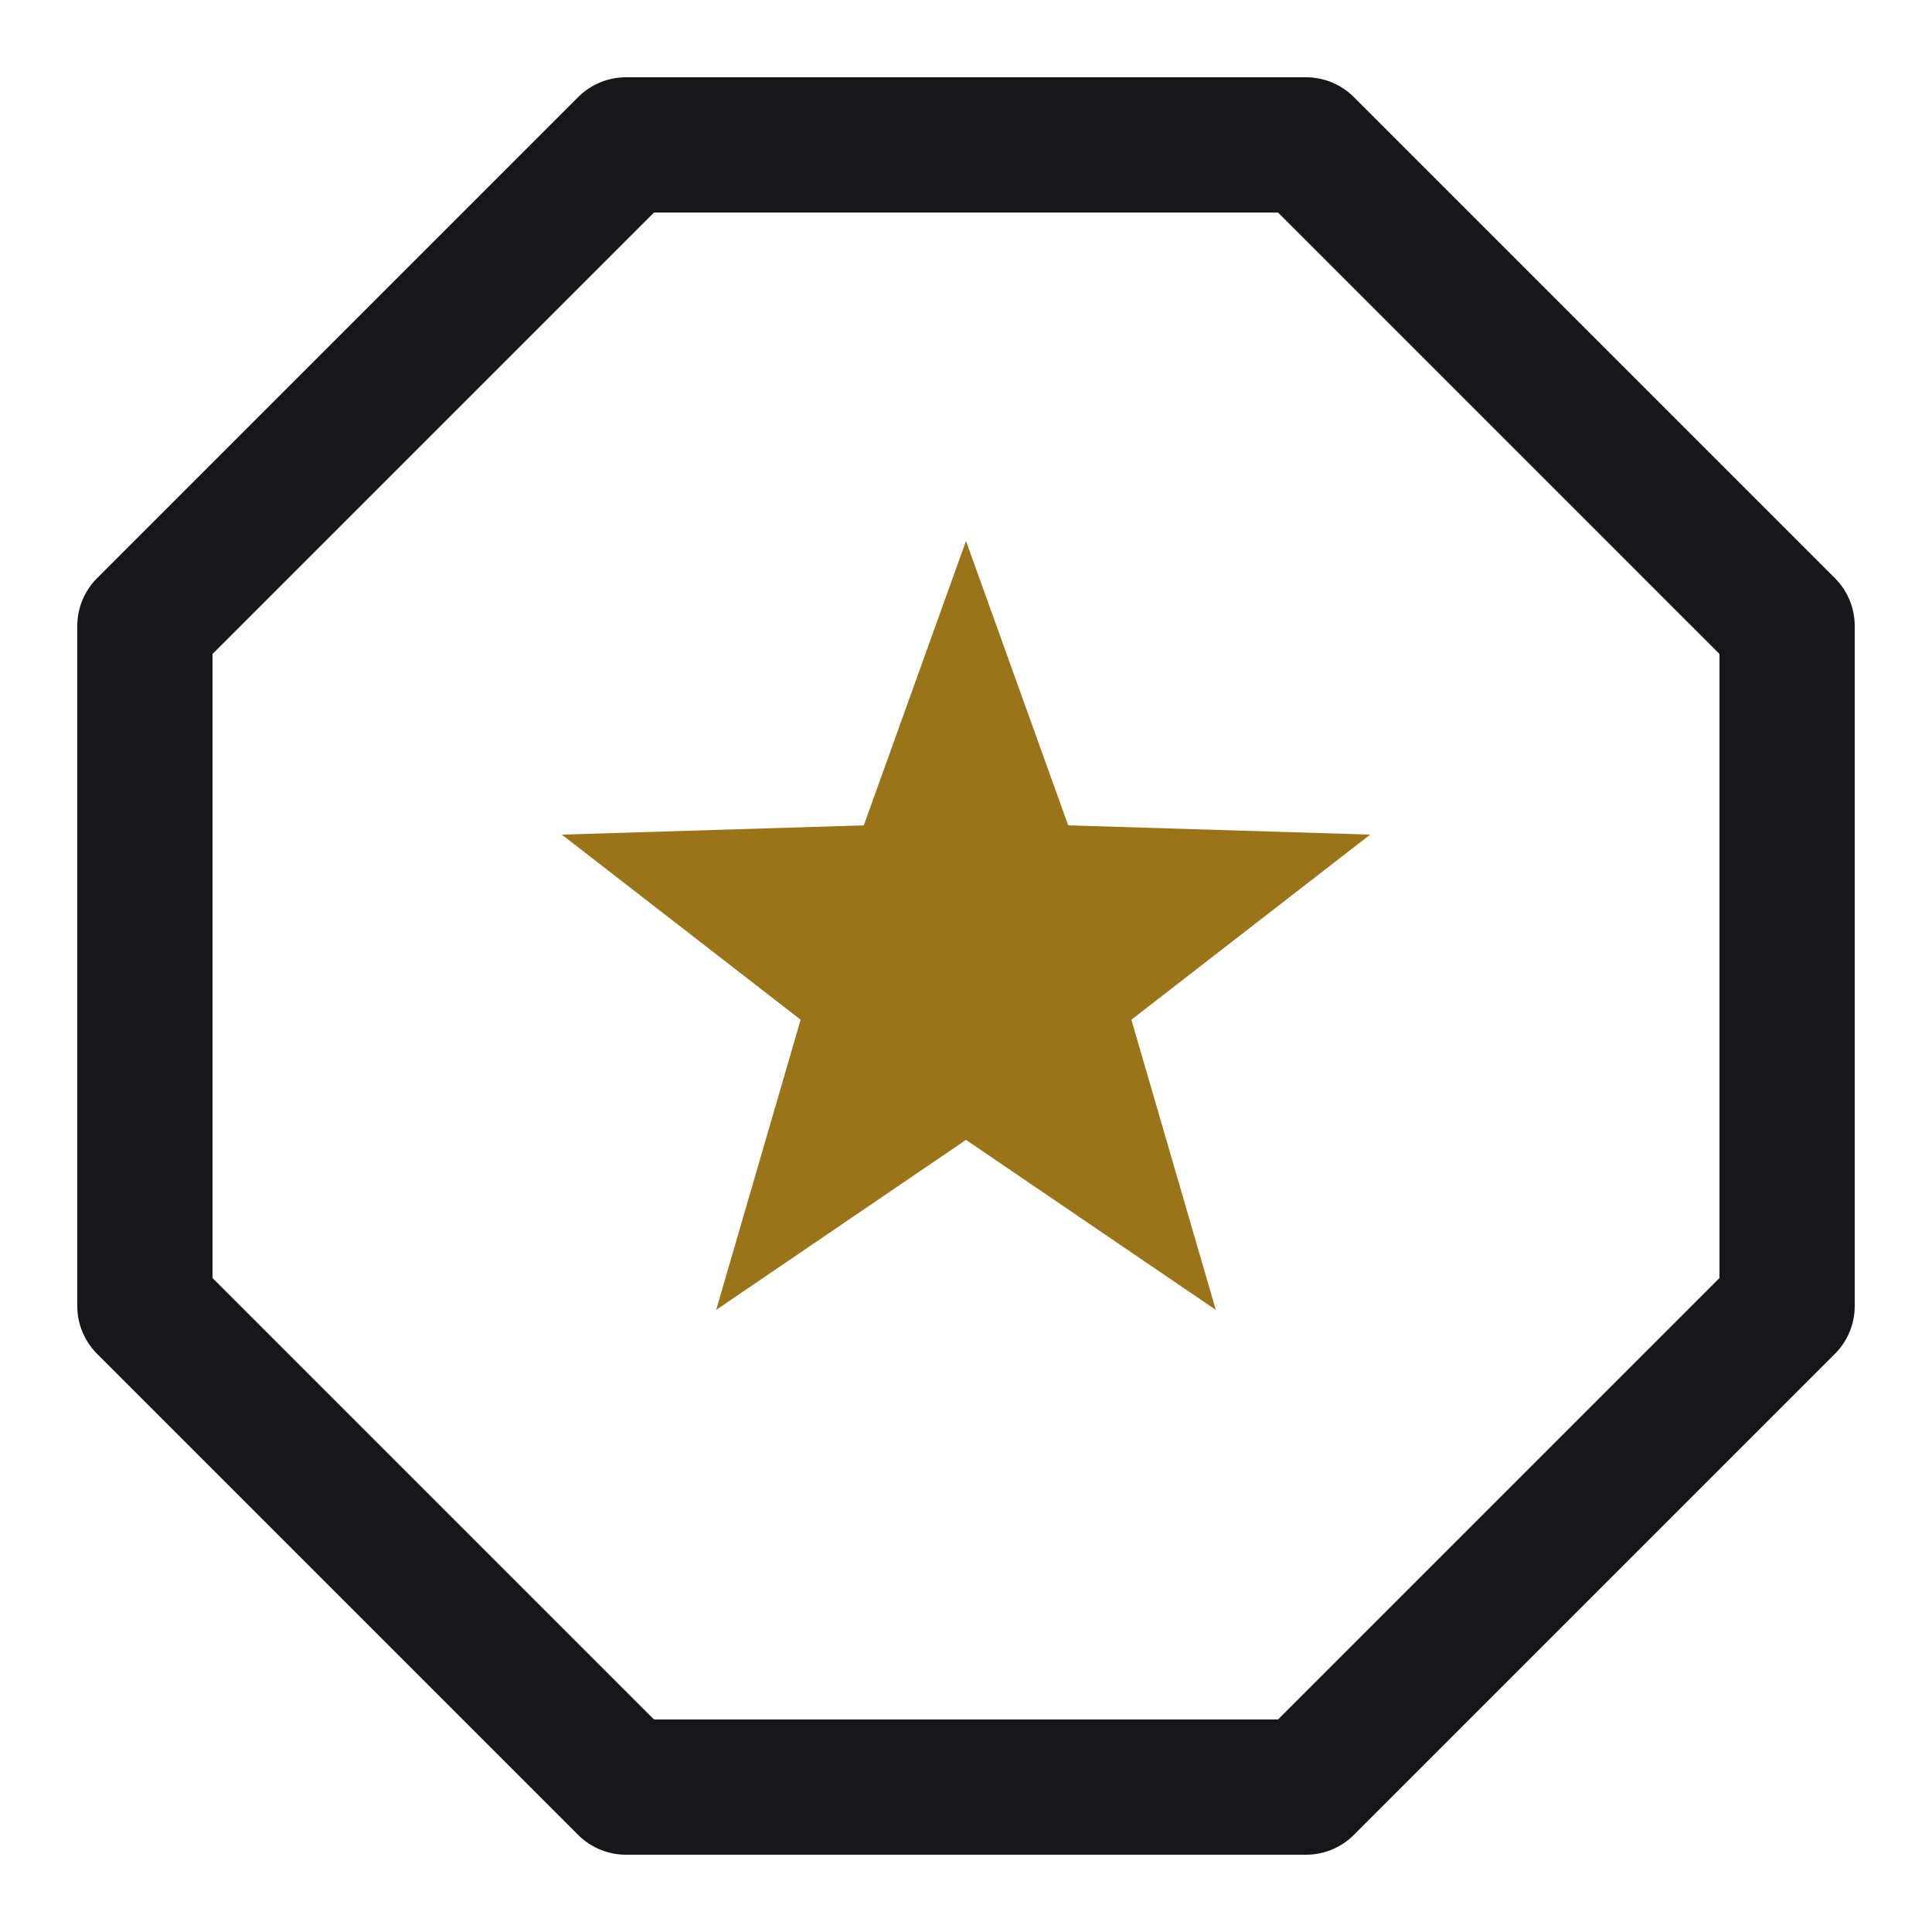
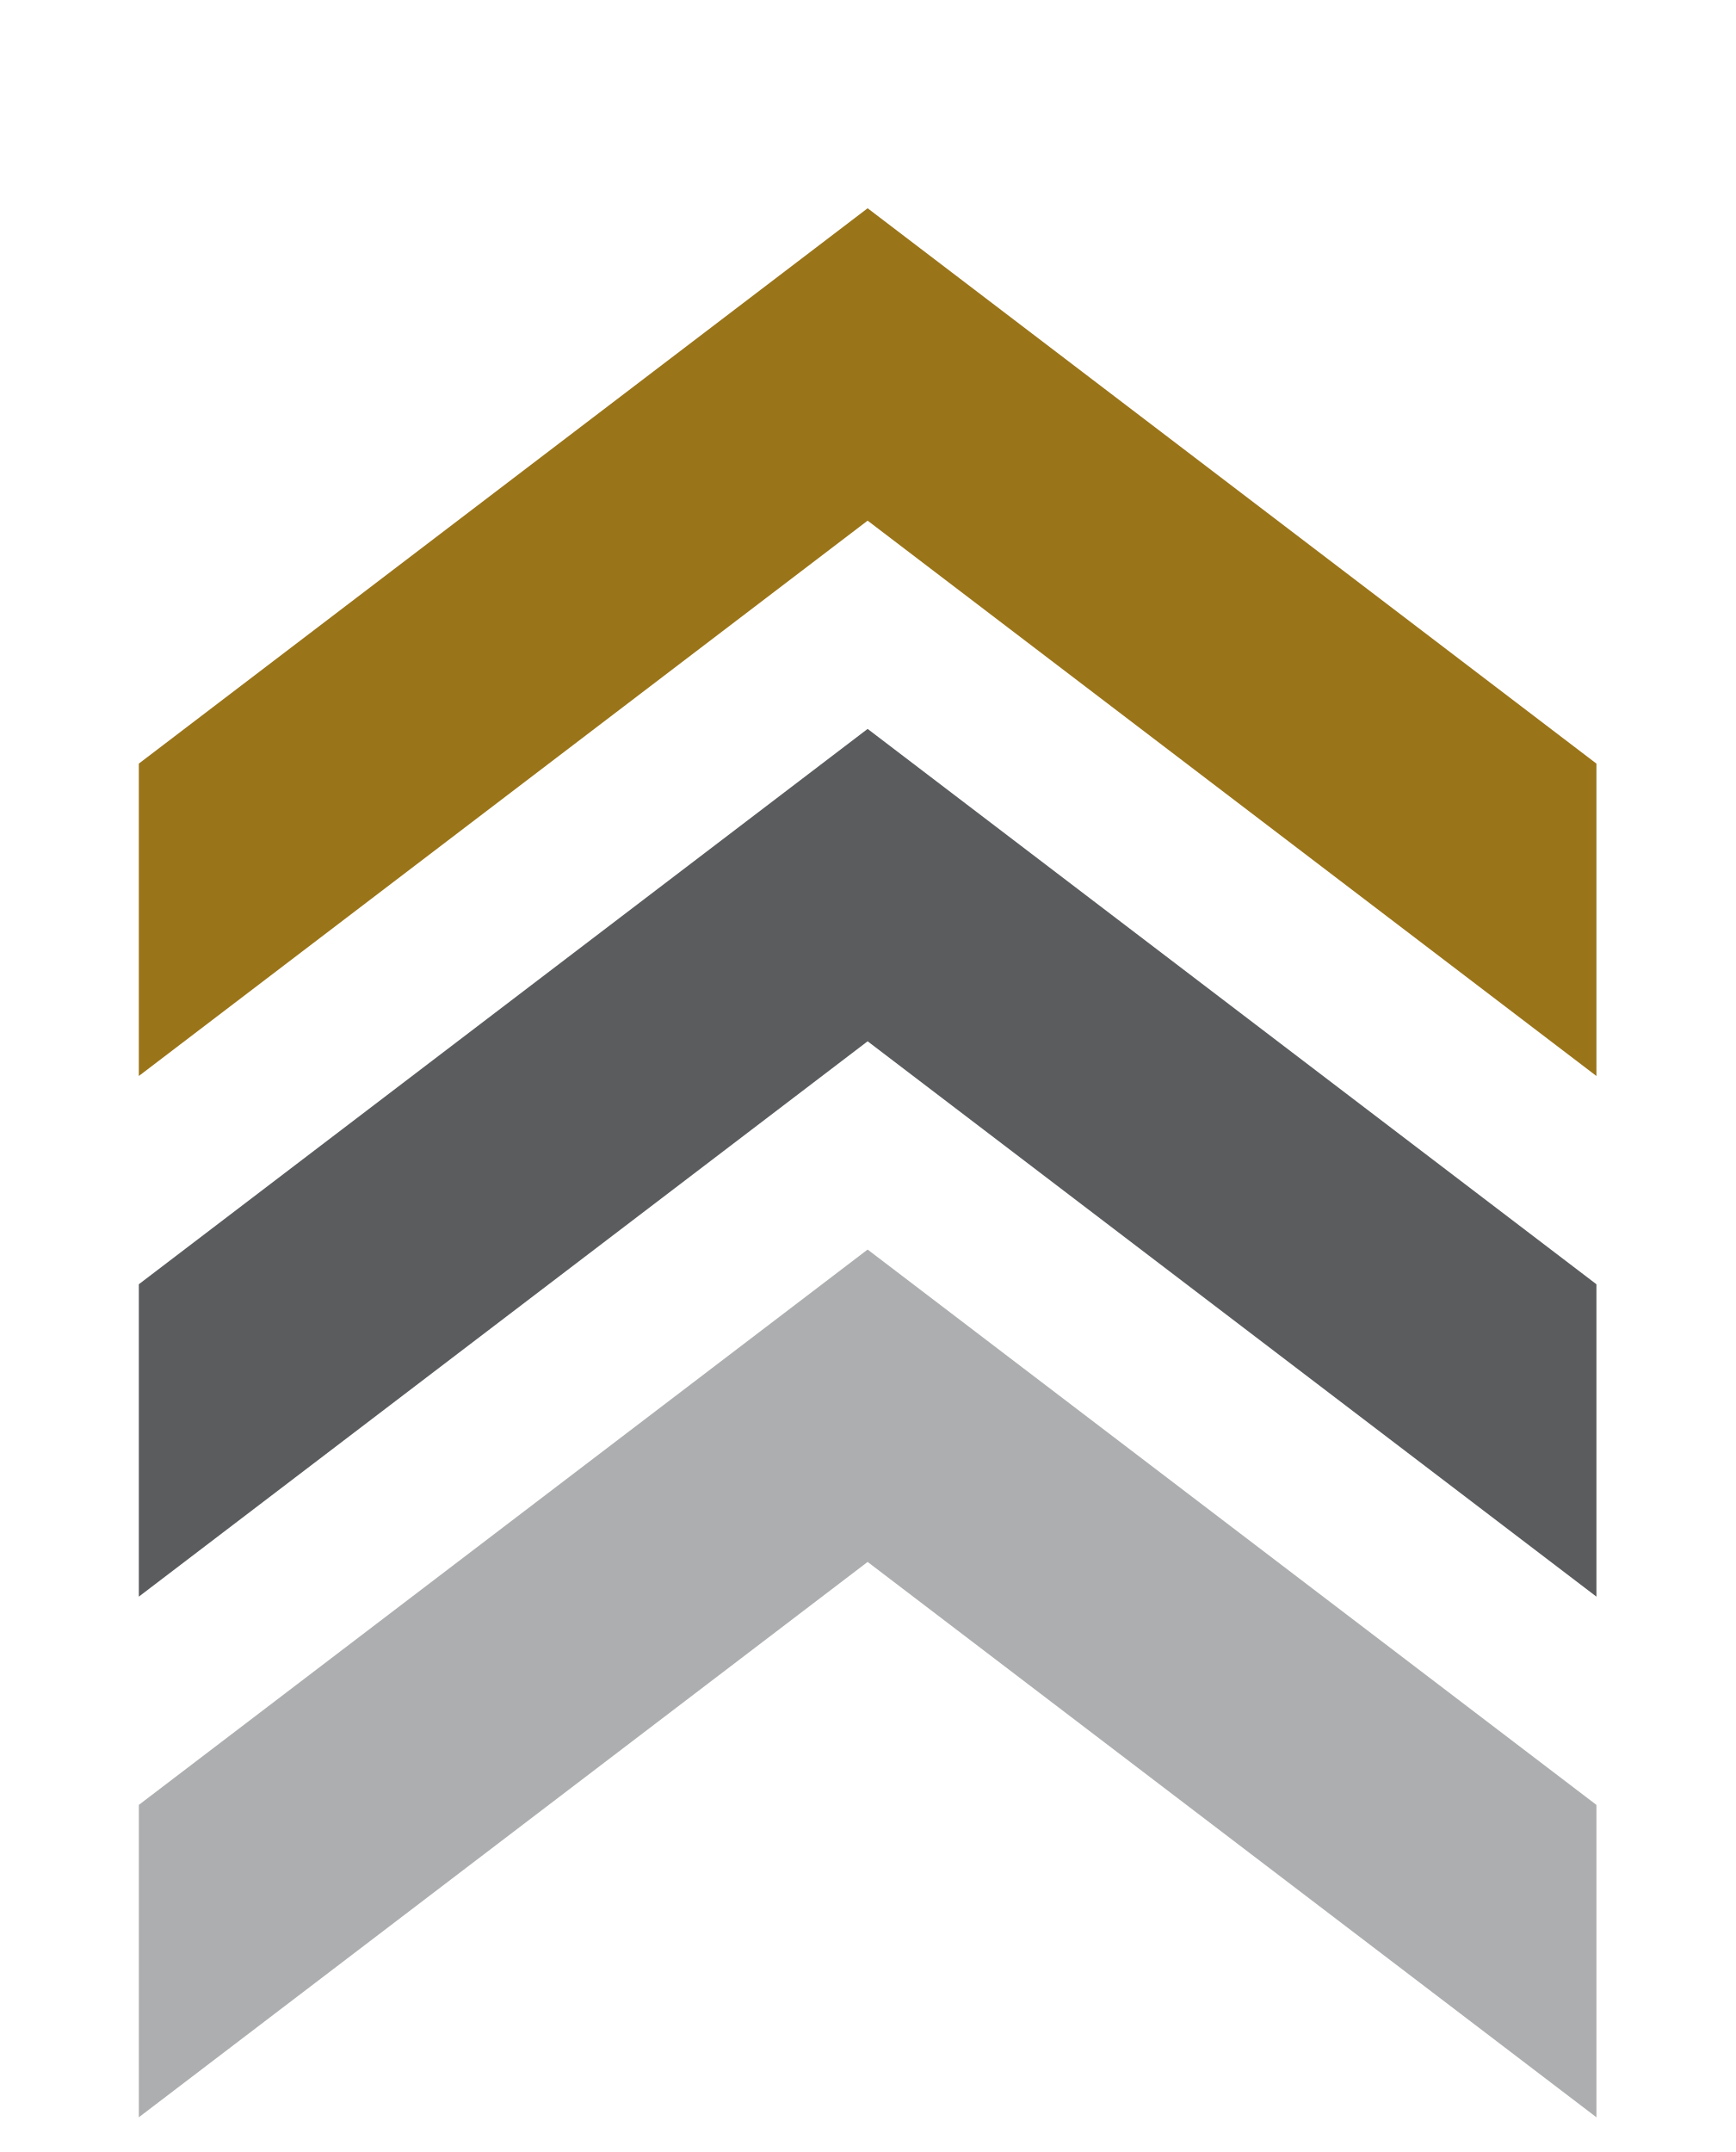
- <svg xmlns="http://www.w3.org/2000/svg" viewBox="0 0 100.00 100.00" width="100" height="100" role="img" aria-label="PIT RATING">
+ <svg xmlns="http://www.w3.org/2000/svg" viewBox="0 0 100 124" width="100" height="124" role="img" aria-label="PIT RATING">
  <g transform="translate(0 0) scale(1)">
-     <polygon points="67.6,7.5 92.5,32.4 92.5,67.6 67.6,92.5 32.4,92.5 7.5,67.6 7.5,32.4 32.4,7.5" fill="none" stroke="#15171b" stroke-width="7" stroke-linejoin="round" />
-     <path d="M50 28 L55.29 42.72 L70.92 43.2 L58.56 52.78 L62.93 67.8 L50 59 L37.07 67.8 L41.44 52.78 L29.08 43.2 L44.71 42.72 Z" fill="#9a7419" />
+     <path d="M8 44L50 12 92 44V62L50 30 8 62Z" fill="#9a7419" />
+     <path d="M8 74L50 42 92 74V92L50 60 8 92Z" fill="#15171b" fill-opacity="0.7" />
+     <path d="M8 104L50 72 92 104V122L50 90 8 122Z" fill="#15171b" fill-opacity="0.35" />
  </g>
</svg>
